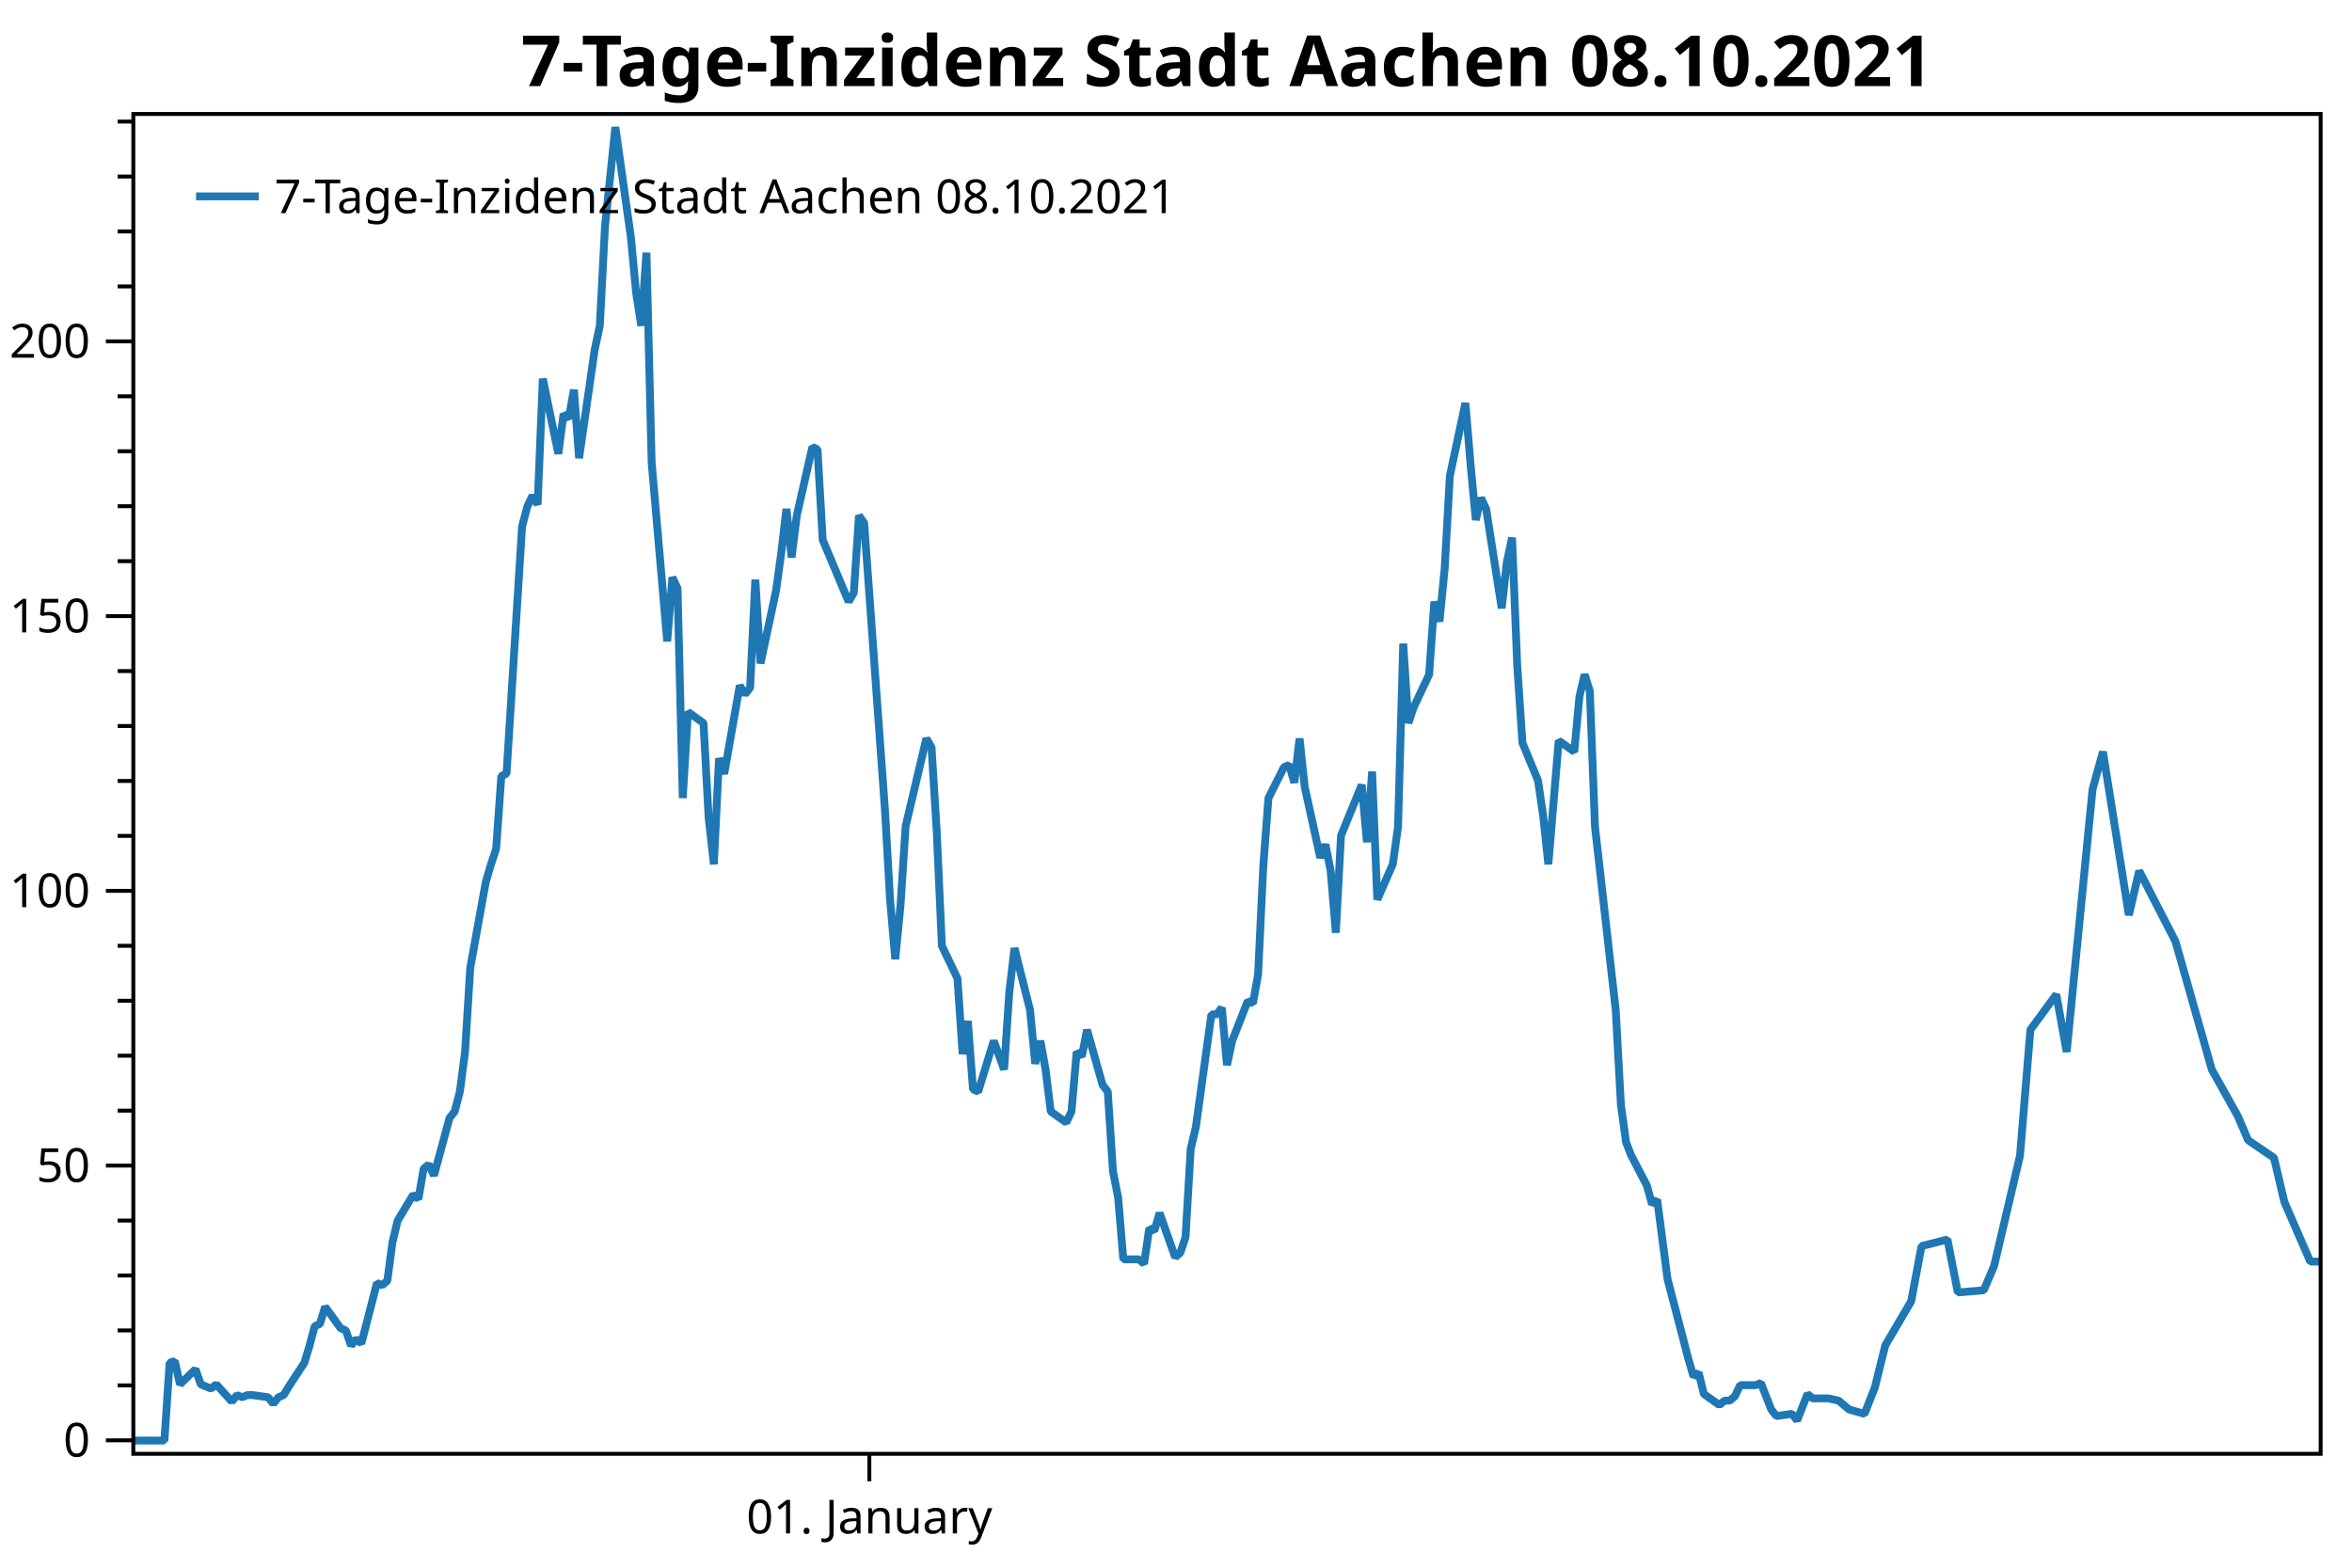
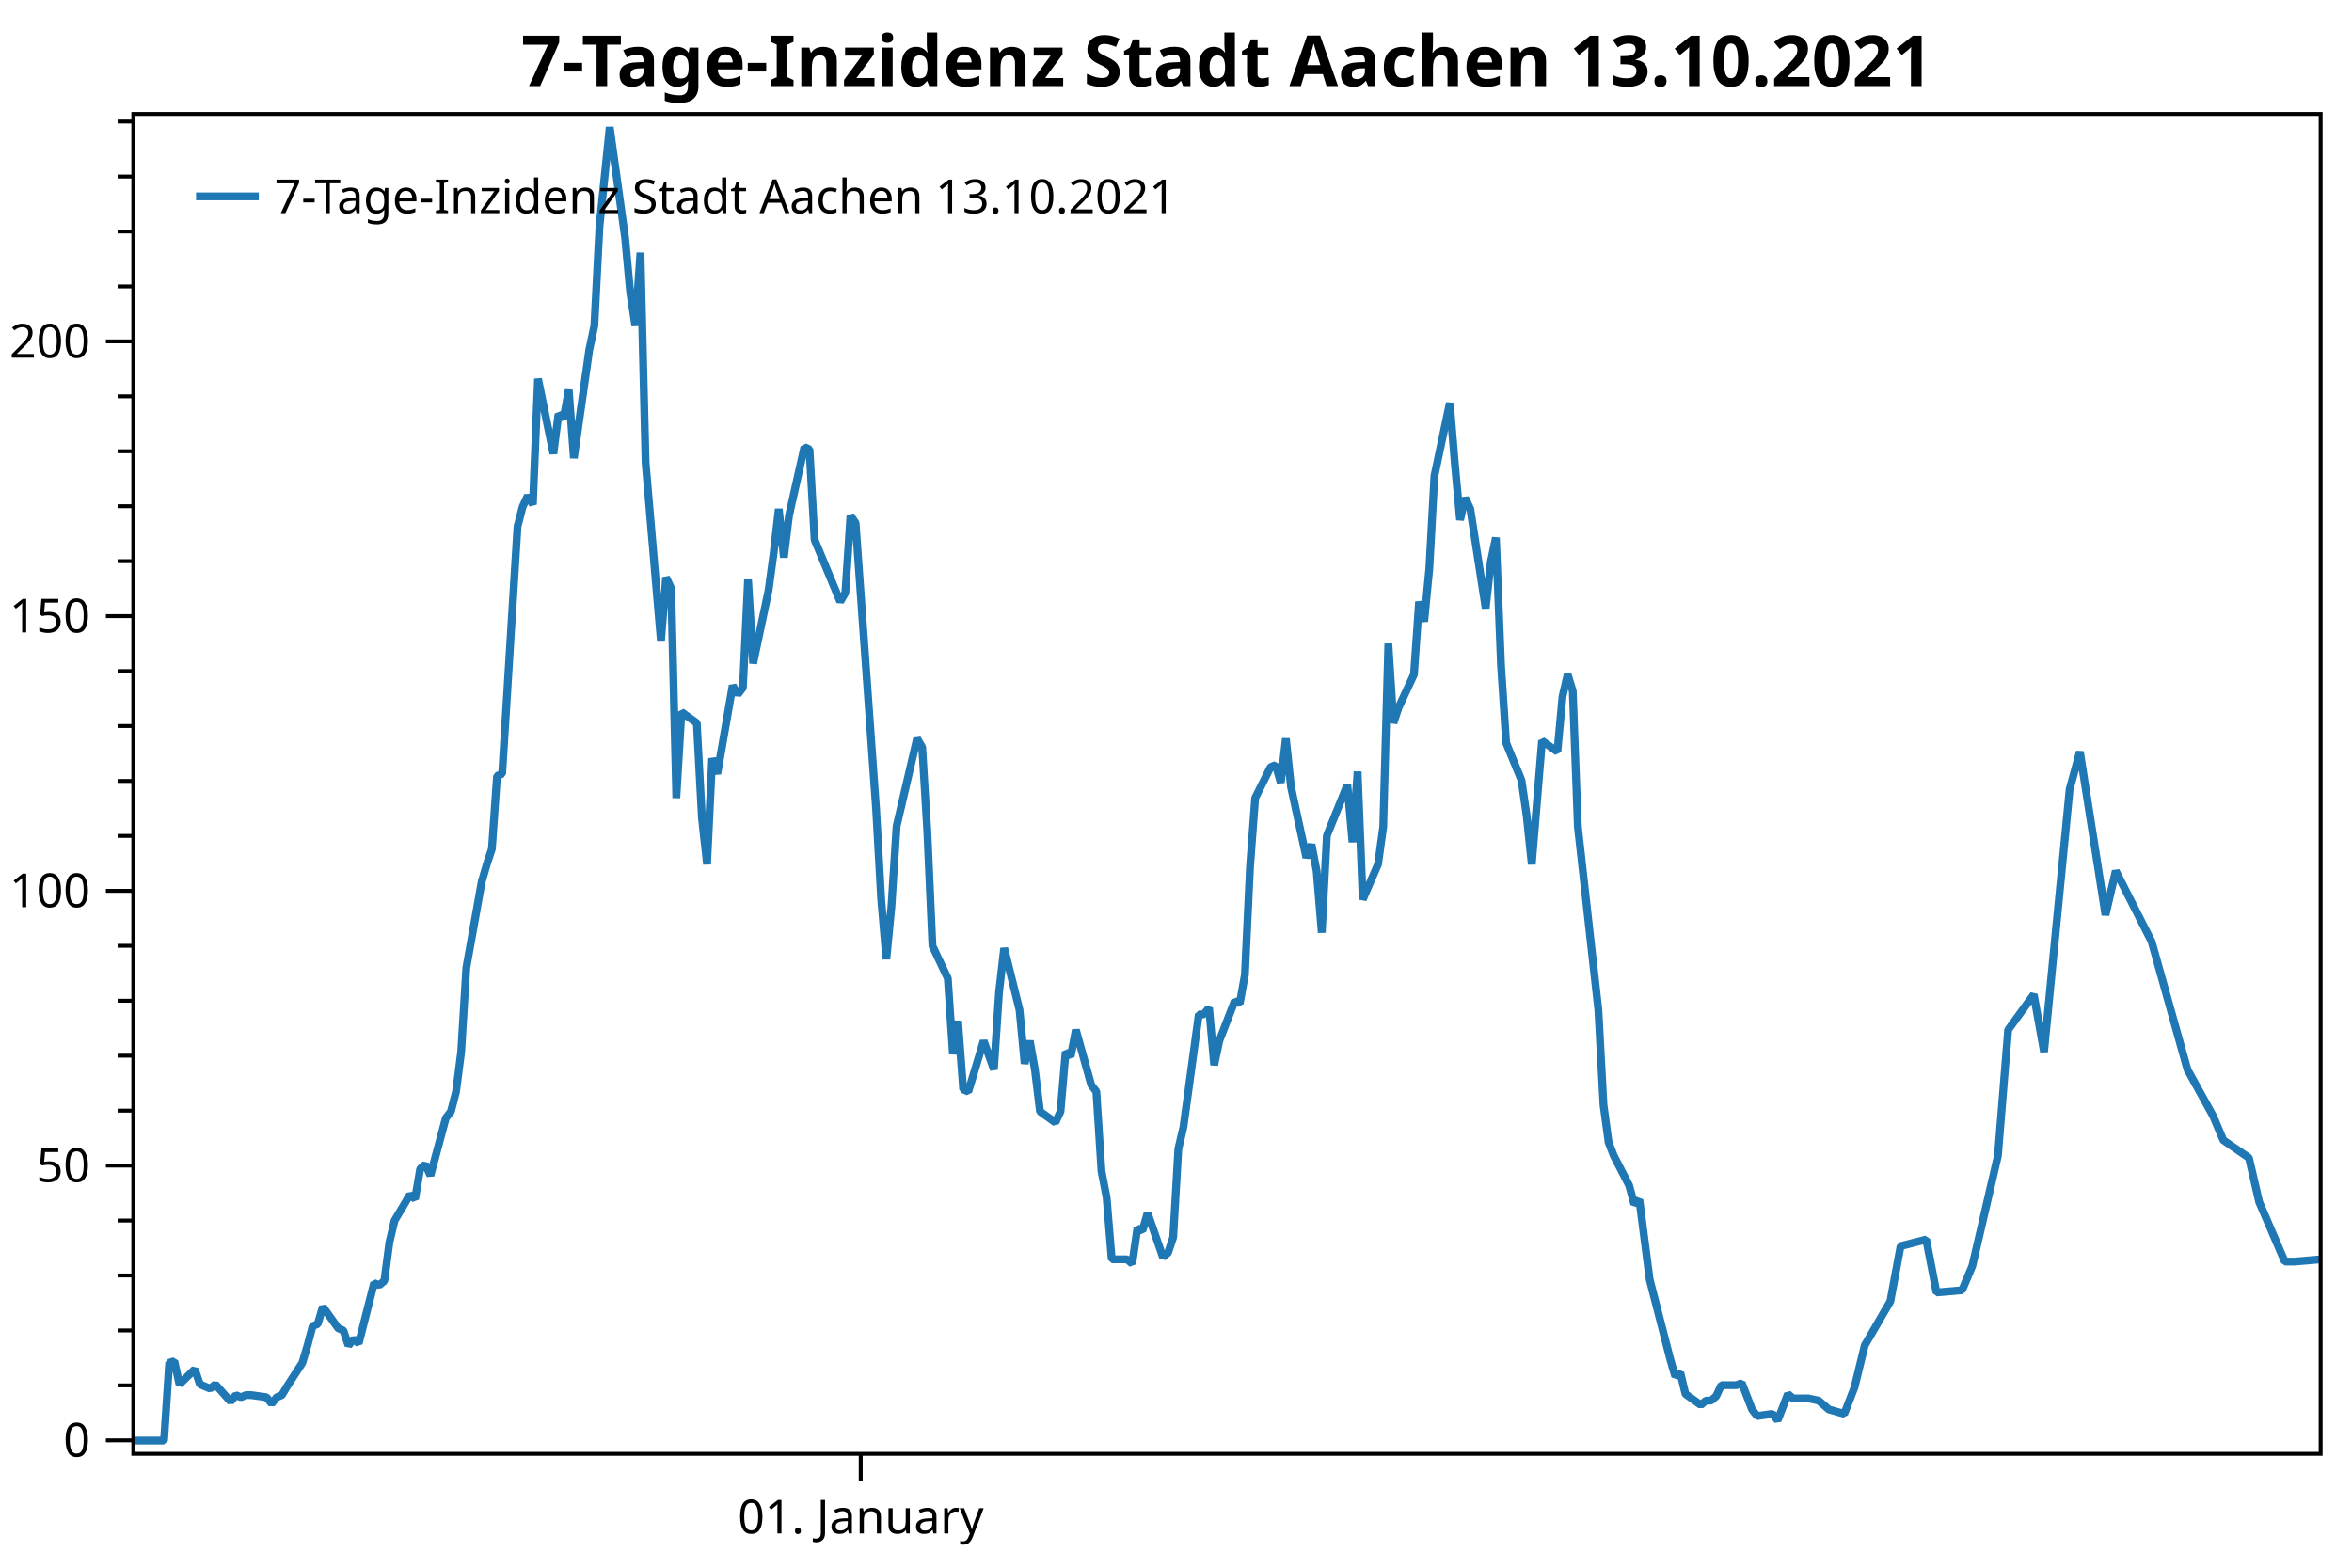
<svg xmlns="http://www.w3.org/2000/svg" width="600" height="400" version="1.1">
  <rect x="0" y="0" width="600" height="400" style="fill:rgb(255,255,255);stroke:none;" />
  <polyline points="34.012,353.485 30.012,353.485" style="fill:none;stroke:black;stroke-width:1" />
  <polyline points="34.012,339.465 30.012,339.465" style="fill:none;stroke:black;stroke-width:1" />
  <polyline points="34.012,325.445 30.012,325.445" style="fill:none;stroke:black;stroke-width:1" />
  <polyline points="34.012,311.425 30.012,311.425" style="fill:none;stroke:black;stroke-width:1" />
  <polyline points="34.012,283.384 30.012,283.384" style="fill:none;stroke:black;stroke-width:1" />
  <polyline points="34.012,269.364 30.012,269.364" style="fill:none;stroke:black;stroke-width:1" />
  <polyline points="34.012,255.344 30.012,255.344" style="fill:none;stroke:black;stroke-width:1" />
  <polyline points="34.012,241.324 30.012,241.324" style="fill:none;stroke:black;stroke-width:1" />
  <polyline points="34.012,213.283 30.012,213.283" style="fill:none;stroke:black;stroke-width:1" />
  <polyline points="34.012,199.263 30.012,199.263" style="fill:none;stroke:black;stroke-width:1" />
  <polyline points="34.012,185.243 30.012,185.243" style="fill:none;stroke:black;stroke-width:1" />
  <polyline points="34.012,171.223 30.012,171.223" style="fill:none;stroke:black;stroke-width:1" />
  <polyline points="34.012,143.182 30.012,143.182" style="fill:none;stroke:black;stroke-width:1" />
  <polyline points="34.012,129.162 30.012,129.162" style="fill:none;stroke:black;stroke-width:1" />
  <polyline points="34.012,115.142 30.012,115.142" style="fill:none;stroke:black;stroke-width:1" />
  <polyline points="34.012,101.122 30.012,101.122" style="fill:none;stroke:black;stroke-width:1" />
  <polyline points="34.012,73.081 30.012,73.081" style="fill:none;stroke:black;stroke-width:1" />
  <polyline points="34.012,59.061 30.012,59.061" style="fill:none;stroke:black;stroke-width:1" />
  <polyline points="34.012,45.041 30.012,45.041" style="fill:none;stroke:black;stroke-width:1" />
  <polyline points="34.012,31.021 30.012,31.021" style="fill:none;stroke:black;stroke-width:1" />
  <text dominant-baseline="middle" text-anchor="end" transform="translate(23.012,367.5053)" font-family="Segoe UI" font-size="12" font-weight="400" fill="black">0</text>
  <text dominant-baseline="middle" text-anchor="end" transform="translate(23.012,297.4043)" font-family="Segoe UI" font-size="12" font-weight="400" fill="black">50</text>
  <text dominant-baseline="middle" text-anchor="end" transform="translate(23.012,227.3034)" font-family="Segoe UI" font-size="12" font-weight="400" fill="black">100</text>
  <text dominant-baseline="middle" text-anchor="end" transform="translate(23.012,157.2024)" font-family="Segoe UI" font-size="12" font-weight="400" fill="black">150</text>
  <text dominant-baseline="middle" text-anchor="end" transform="translate(23.012,87.1015)" font-family="Segoe UI" font-size="12" font-weight="400" fill="black">200</text>
  <polyline points="34.012,367.505 27.012,367.505" style="fill:none;stroke:black;stroke-width:1" />
  <polyline points="34.012,297.404 27.012,297.404" style="fill:none;stroke:black;stroke-width:1" />
  <polyline points="34.012,227.303 27.012,227.303" style="fill:none;stroke:black;stroke-width:1" />
  <polyline points="34.012,157.202 27.012,157.202" style="fill:none;stroke:black;stroke-width:1" />
  <polyline points="34.012,87.102 27.012,87.102" style="fill:none;stroke:black;stroke-width:1" />
-   <text dominant-baseline="hanging" text-anchor="middle" transform="translate(221.771,381.947)" font-family="Segoe UI" font-size="12" font-weight="400" fill="black">01. January</text>
-   <polyline points="221.771,370.947 221.771,377.947" style="fill:none;stroke:black;stroke-width:1" />
-   <polyline points="34.012,367.562 36.657,367.562 40.623,367.562 41.946,367.562 43.268,347.712 44.59,347.3 45.912,353.21 49.879,349.361 51.201,353.21 52.523,353.76 53.846,354.31 55.168,353.21 59.135,357.609 60.457,355.959 61.779,356.509 63.101,355.959 64.424,355.959 68.39,356.509 69.713,358.159 71.035,356.509 72.357,355.959 73.679,353.76 77.646,347.712 78.968,343.314 80.291,338.365 81.613,337.815 82.935,333.417 86.902,338.915 88.224,339.465 89.546,343.314 90.869,341.664 92.191,342.764 96.158,327.369 97.48,327.919 98.802,326.819 100.124,316.923 101.447,311.425 105.413,304.827 106.736,305.926 108.058,298.229 109.38,297.111 110.702,299.927 114.669,285.285 115.991,283.596 117.314,278.527 118.636,268.391 119.958,246.991 123.925,225.028 125.247,220.523 126.569,216.581 127.891,197.997 129.214,197.434 133.18,134.361 134.503,129.293 135.825,126.477 137.147,128.73 138.47,96.63 142.436,115.777 143.758,105.64 145.081,106.767 146.403,99.446 147.725,116.903 151.692,89.309 153.014,83.114 154.336,57.773 156.981,32.431 160.948,60.588 162.27,74.667 163.592,83.114 164.914,64.46 166.237,118.03 170.203,163.645 171.526,147.314 172.848,150.129 174.17,203.629 175.492,181.666 179.459,184.481 180.781,208.697 182.104,220.523 183.426,193.492 184.748,197.434 188.715,174.908 190.037,177.161 191.359,175.471 192.682,147.877 194.004,169.276 197.971,150.692 199.293,141.119 200.615,129.856 201.937,142.245 203.26,131.545 207.226,114.088 208.548,114.651 209.871,137.74 216.482,153.508 217.804,151.256 219.126,131.545 220.449,133.446 225.738,206.444 227.06,229.533 228.382,244.738 229.704,231.223 231.027,210.809 236.316,188.423 237.638,190.676 238.96,212.076 240.282,241.36 244.249,249.638 245.571,268.954 246.894,260.507 248.216,277.964 249.538,278.527 253.505,265.575 256.149,272.896 257.472,253.186 258.794,241.923 262.761,257.691 264.083,271.418 265.405,265.575 266.727,272.896 268.05,283.596 272.016,286.412 273.339,283.596 274.661,268.391 275.983,269.517 277.305,262.759 281.272,276.838 282.594,278.527 283.917,298.801 285.239,305.559 286.561,321.327 290.528,321.327 291.85,322.453 293.172,313.443 294.495,314.006 295.817,309.501 299.784,320.764 301.106,319.637 302.428,315.695 303.75,293.169 305.072,287.538 309.039,258.817 310.361,258.817 311.684,257.128 313.006,271.77 314.328,265.575 318.295,255.438 319.617,256.002 320.94,248.681 322.262,221.086 323.584,203.629 327.551,195.744 328.873,195.181 330.195,199.686 331.517,188.423 332.84,200.813 336.806,218.834 338.129,215.455 339.451,222.213 340.773,237.981 342.095,213.202 347.384,200.25 348.707,214.892 350.029,196.871 351.351,229.533 355.318,220.467 356.64,210.95 357.962,164.208 359.285,184.481 360.607,180.539 364.574,172.092 365.896,153.508 367.218,158.577 368.54,145.061 369.863,121.409 373.829,102.825 375.152,118.593 376.474,132.672 377.796,127.04 379.118,129.856 383.085,155.198 384.407,143.371 385.73,137.177 387.052,169.839 388.374,189.55 392.341,199.123 393.663,208.134 394.985,220.523 397.63,188.987 401.596,191.802 402.919,177.724 404.241,172.092 405.563,176.316 406.885,210.95 412.175,257.691 413.497,281.906 414.819,291.48 416.141,294.859 420.108,302.461 421.43,307.248 422.752,306.122 425.397,326.395 429.364,341.6 430.686,346.669 432.008,351.174 433.33,350.259 434.653,355.679 438.619,358.495 439.942,357.369 441.264,357.369 442.586,356.242 443.908,353.426 447.875,353.426 449.197,352.863 450.52,356.242 451.842,359.621 453.164,361.311 457.131,360.748 458.453,362.437 459.775,359.058 461.098,355.679 462.42,356.805 466.387,356.805 469.031,357.369 471.676,359.621 475.642,360.748 478.287,353.99 480.931,343.29 487.543,332.027 490.187,317.948 496.798,316.259 499.443,329.774 506.054,329.211 508.699,323.016 515.31,294.859 517.954,262.759 524.565,253.749 527.21,268.391 533.821,201.376 536.466,191.802 543.077,233.476 545.721,222.213 554.977,240.233 564.233,272.896 570.844,284.722 573.489,290.917 580.1,295.422 582.744,306.685 589.356,321.89 592,321.89" style="fill:none;stroke:rgb(31,119,180);stroke-width:2;stroke-linejoin:bevel" />
-   <text dominant-baseline="hanging" text-anchor="middle" transform="translate(313.006,8)" font-family="Segoe UI" font-size="18" font-weight="700" fill="black">7-Tage-Inzidenz Stadt Aachen 08.10.2021</text>
+   <text dominant-baseline="hanging" text-anchor="middle" transform="translate(219.5724,381.947)" font-family="Segoe UI" font-size="12" font-weight="400" fill="black">01. January</text>
+   <polyline points="219.572,370.947 219.572,377.947" style="fill:none;stroke:black;stroke-width:1" />
+   <polyline points="34.012,367.562 36.626,367.562 40.546,367.562 41.853,367.562 43.159,347.712 44.466,347.3 45.773,353.21 49.693,349.361 51,353.21 52.307,353.76 53.614,354.31 54.92,353.21 58.84,357.609 60.147,355.959 61.454,356.509 62.761,355.959 64.068,355.959 67.988,356.509 69.295,358.159 70.601,356.509 71.908,355.959 73.215,353.76 77.135,347.712 78.442,343.314 79.749,338.365 81.055,337.815 82.362,333.417 86.282,338.915 87.589,339.465 88.896,343.314 90.203,341.664 91.51,342.764 95.43,327.369 96.737,327.919 98.043,326.819 99.35,316.923 100.657,311.425 104.577,304.827 105.884,305.926 107.191,298.229 108.498,297.111 109.804,299.927 113.725,285.285 115.031,283.596 116.338,278.527 117.645,268.391 118.952,246.991 122.872,225.028 124.179,220.523 125.485,216.581 126.792,197.997 128.099,197.434 132.019,134.361 133.326,129.293 134.633,126.477 135.94,128.73 137.246,96.63 141.167,115.777 142.473,105.64 143.78,106.767 145.087,99.446 146.394,116.903 150.314,89.309 151.621,83.114 152.928,57.773 155.541,32.431 159.461,60.588 160.768,74.667 162.075,83.114 163.382,64.46 164.688,118.03 168.609,163.645 169.915,147.314 171.222,150.129 172.529,203.629 173.836,181.666 177.756,184.481 179.063,208.697 180.369,220.523 181.676,193.492 182.983,197.434 186.903,174.908 188.21,177.161 189.517,175.471 190.824,147.877 192.13,169.276 196.051,150.692 197.357,141.119 198.664,129.856 199.971,142.245 201.278,131.545 205.198,114.088 206.505,114.651 207.811,137.74 214.345,153.508 215.652,151.256 216.959,131.545 218.266,133.446 223.493,206.444 224.799,229.533 226.106,244.738 227.413,231.223 228.72,210.809 233.947,188.423 235.254,190.676 236.56,212.076 237.867,241.36 241.787,249.638 243.094,268.954 244.401,260.507 245.708,277.964 247.014,278.527 250.935,265.575 253.548,272.896 254.855,253.186 256.162,241.923 260.082,257.691 261.389,271.418 262.696,265.575 264.002,272.896 265.309,283.596 269.229,286.412 270.536,283.596 271.843,268.391 273.15,269.517 274.457,262.759 278.377,276.838 279.683,278.527 280.99,298.801 282.297,305.559 283.604,321.327 287.524,321.327 288.831,322.453 290.138,313.443 291.444,314.006 292.751,309.501 296.671,320.764 297.978,319.637 299.285,315.695 300.592,293.169 301.899,287.538 305.819,258.817 307.126,258.817 308.432,257.128 309.739,271.77 311.046,265.575 314.966,255.438 316.273,256.002 317.58,248.681 318.886,221.086 320.193,203.629 324.113,195.744 325.42,195.181 326.727,199.686 328.034,188.423 329.341,200.813 333.261,218.834 334.568,215.455 335.874,222.213 337.181,237.981 338.488,213.202 343.715,200.25 345.022,214.892 346.329,196.871 347.635,229.533 351.555,220.467 352.862,210.95 354.169,164.208 355.476,184.481 356.783,180.539 360.703,172.092 362.01,153.508 363.316,158.577 364.623,145.061 365.93,121.409 369.85,102.825 371.157,118.593 372.464,132.672 373.771,127.04 375.077,129.856 378.998,155.198 380.304,143.371 381.611,137.177 382.918,169.839 384.225,189.55 388.145,199.123 389.452,208.134 390.758,220.523 393.372,188.987 397.292,191.802 398.599,177.724 399.906,172.092 401.212,176.316 402.519,210.95 407.746,257.691 409.053,281.906 410.36,291.48 411.667,294.859 415.587,302.461 416.894,307.248 418.2,306.122 420.814,326.395 424.734,341.6 426.041,346.669 427.348,351.174 428.655,350.259 429.961,355.679 433.882,358.495 435.188,357.369 436.495,357.369 437.802,356.242 439.109,353.426 443.029,353.426 444.336,352.863 445.642,356.242 446.949,359.621 448.256,361.311 452.176,360.748 453.483,362.437 454.79,359.058 456.097,355.679 457.403,356.805 461.324,356.805 463.937,357.369 466.551,359.621 470.471,360.748 473.084,353.99 475.698,343.29 482.232,332.027 484.845,317.948 491.379,316.259 493.993,329.774 500.527,329.211 503.14,323.016 509.674,294.859 512.287,262.759 518.821,253.749 521.435,268.391 527.969,201.376 530.582,191.802 537.116,233.476 539.73,222.213 548.877,240.233 558.024,272.896 564.558,284.722 567.172,290.917 573.705,295.422 576.319,306.685 582.853,321.89 585.466,321.89 592,321.327" style="fill:none;stroke:rgb(31,119,180);stroke-width:2;stroke-linejoin:bevel" />
+   <text dominant-baseline="hanging" text-anchor="middle" transform="translate(313.006,8)" font-family="Segoe UI" font-size="18" font-weight="700" fill="black">7-Tage-Inzidenz Stadt Aachen 13.10.2021</text>
  <polygon points="34.012,29.079 592,29.079 592,370.947 34.012,370.947" style="fill:none;stroke:black;stroke-width:1" />
  <polygon points="42.012,37.08 247.014,37.08 247.014,63.133 42.012,63.133" style="fill:none;stroke:none;" />
-   <text dominant-baseline="hanging" text-anchor="start" transform="translate(70.012,45.0795)" font-family="Segoe UI" font-size="12" font-weight="400" fill="black">7-Tage-Inzidenz Stadt Aachen 08.10.2021</text>
+   <text dominant-baseline="hanging" text-anchor="start" transform="translate(70.012,45.0795)" font-family="Segoe UI" font-size="12" font-weight="400" fill="black">7-Tage-Inzidenz Stadt Aachen 13.10.2021</text>
  <polyline points="50.012,50.106 66.012,50.106" style="fill:none;stroke:rgb(31,119,180);stroke-width:2" />
</svg>
